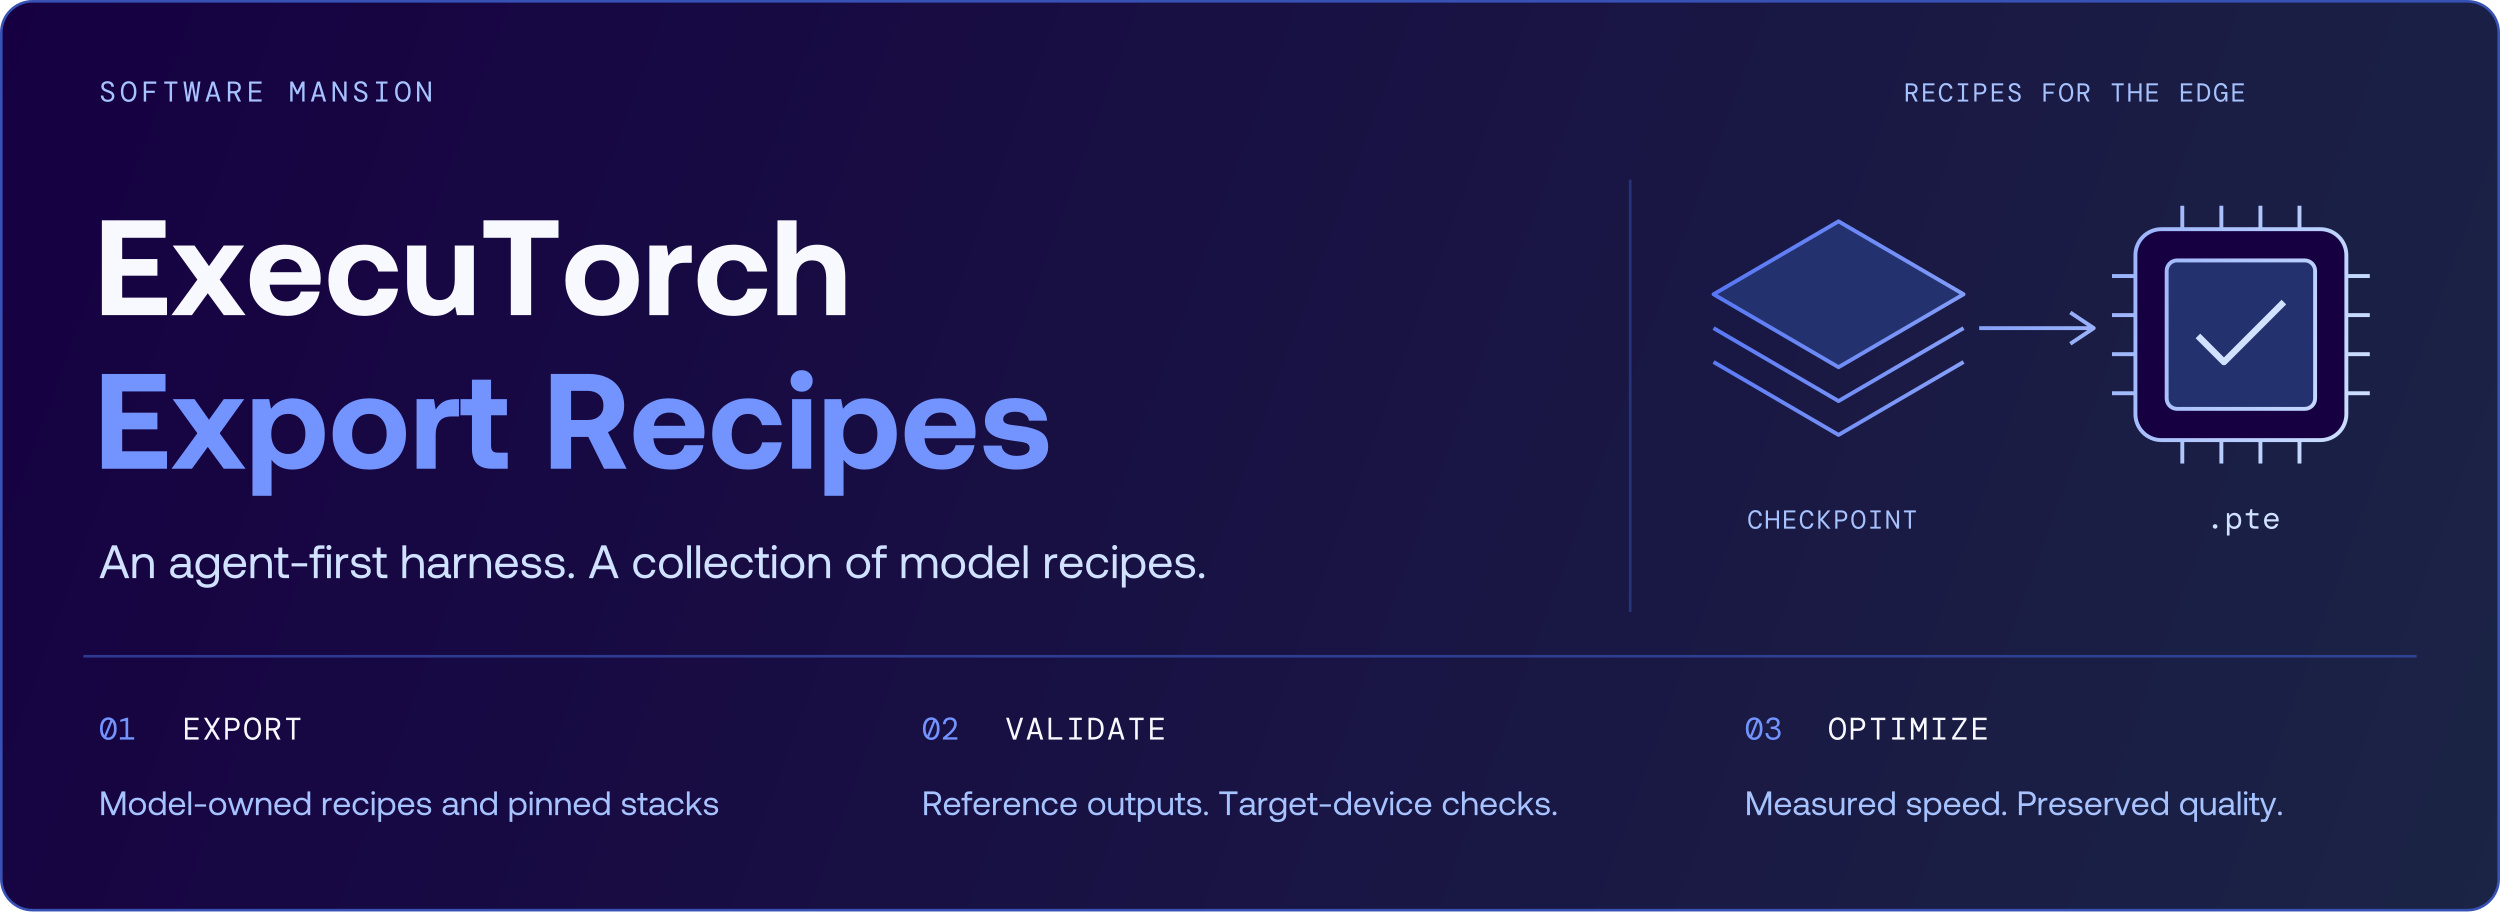
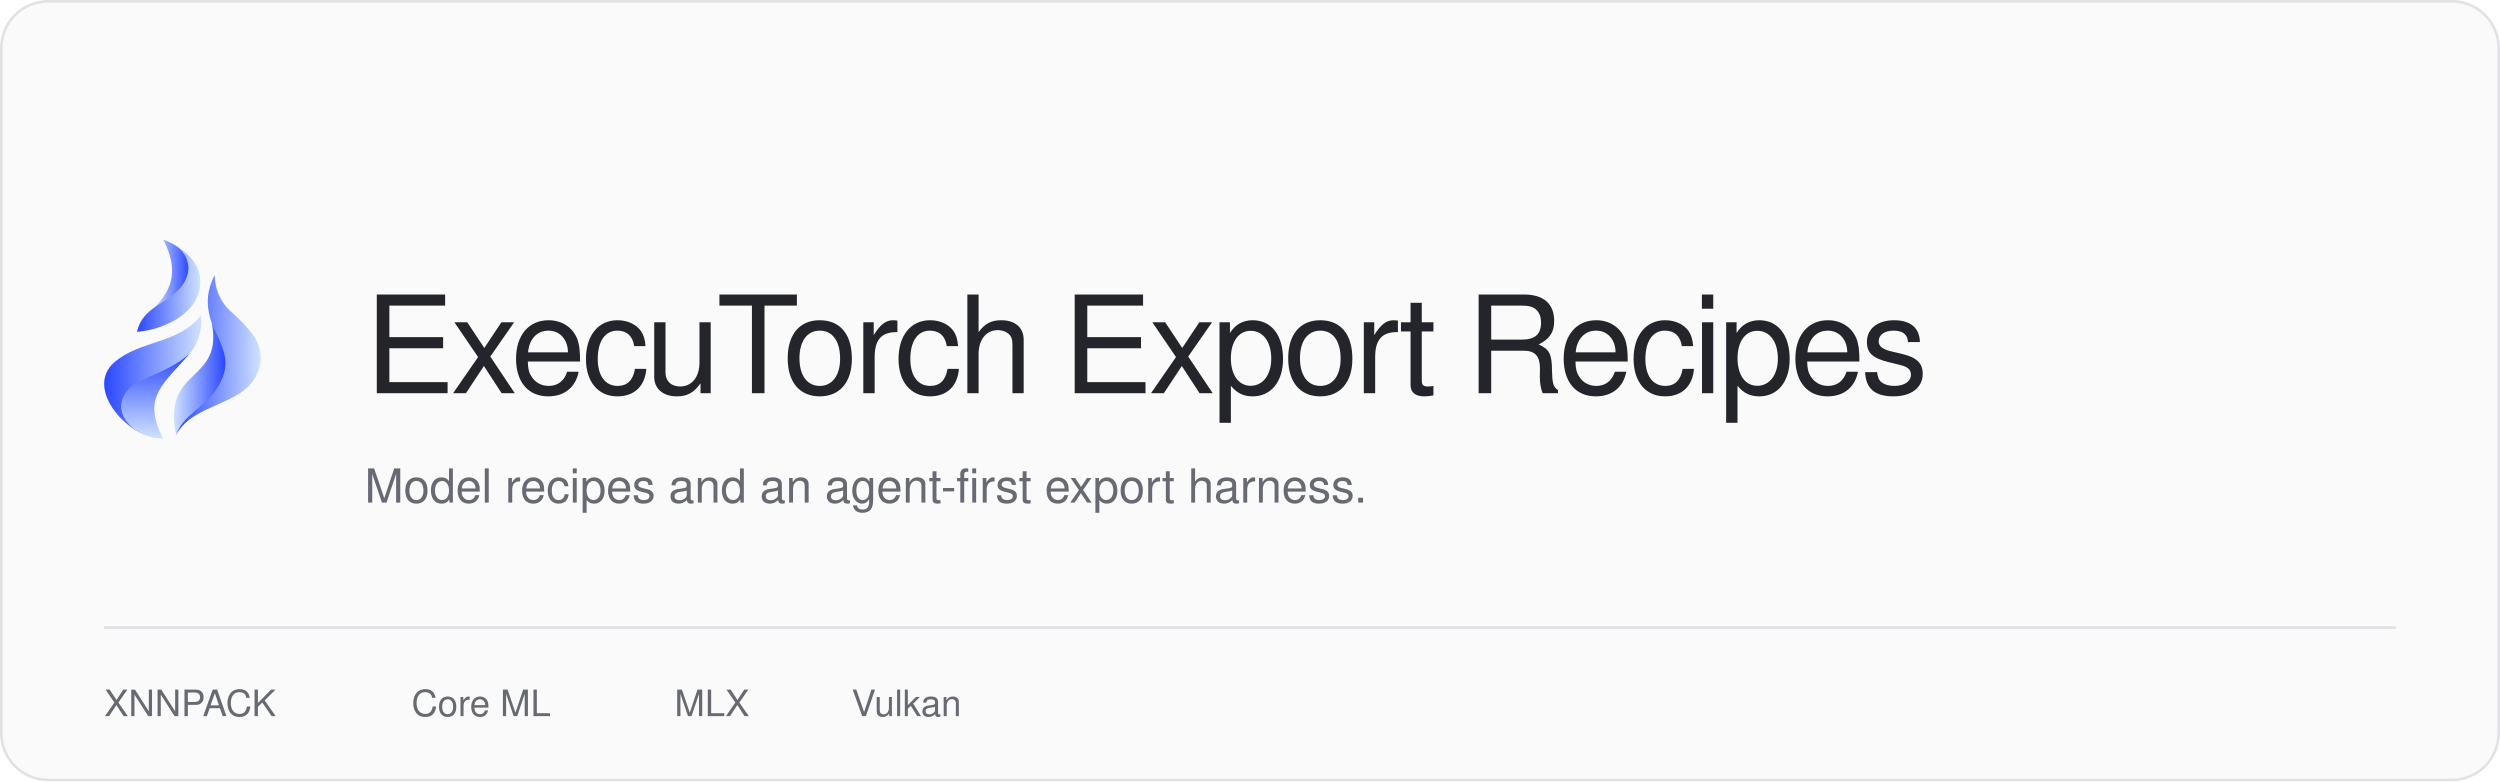
- <svg xmlns="http://www.w3.org/2000/svg" width="960" height="350" viewBox="0 0 960 350" role="img" aria-labelledby="title description">
-   <defs>
-     <linearGradient id="background" x1="0" y1="0" x2="960" y2="350" gradientUnits="userSpaceOnUse">
-       <stop stop-color="#160042" />
-       <stop offset="1" stop-color="#1b2445" />
-     </linearGradient>
-     <linearGradient id="signal" x1="635" y1="100" x2="904" y2="190" gradientUnits="userSpaceOnUse">
-       <stop stop-color="#4b6cf4" />
-       <stop offset="1" stop-color="#d0e2ff" />
-     </linearGradient>
-   </defs>
-   <rect x=".5" y=".5" width="959" height="349" rx="12" fill="url(#background)" stroke="#3851b4" />
-   <path d="M626 69V235" stroke="#3851b4" stroke-opacity=".5" />
-   <path d="M32 252H928" stroke="#3851b4" stroke-opacity=".7" />
-   <g role="img" aria-label="SOFTWARE MANSION" fill="#a6c2ff" transform="translate(38 39) scale(0.011 -0.011)">
-     <use href="#glyph-0" x="0.000" />
-     <use href="#glyph-1" x="736.364" />
-     <use href="#glyph-2" x="1472.727" />
-     <use href="#glyph-3" x="2209.091" />
-     <use href="#glyph-4" x="2945.455" />
-     <use href="#glyph-5" x="3681.818" />
-     <use href="#glyph-6" x="4418.182" />
-     <use href="#glyph-7" x="5154.545" />
-     <use href="#glyph-9" x="6627.273" />
-     <use href="#glyph-5" x="7363.636" />
-     <use href="#glyph-10" x="8100.000" />
-     <use href="#glyph-0" x="8836.364" />
-     <use href="#glyph-11" x="9572.727" />
-     <use href="#glyph-1" x="10309.091" />
-     <use href="#glyph-10" x="11045.455" />
+ <svg xmlns="http://www.w3.org/2000/svg" width="960" height="300" viewBox="0 0 960 300" role="img" aria-labelledby="title description">
+   <style>
+     text { font-family: "Helvetica Neue", Helvetica, Arial, sans-serif; }
+     .canvas { fill: #fafafa; stroke: #e1e1e6; }
+     .heading { fill: #24252a; font-size: 52px; font-weight: 400; letter-spacing: -1.6px; }
+     .secondary { fill: #686a73; font-size: 18px; font-weight: 400; }
+     .backend { fill: #686a73; font-size: 14px; }
+     .rule { stroke: #e1e1e6; }
+     @media (prefers-color-scheme: dark) {
+       .canvas { fill: #101114; stroke: #2b2c31; }
+       .heading { fill: #f2f2f3; }
+       .secondary, .backend { fill: #a3a4ad; }
+       .rule { stroke: #2b2c31; }
+     }
+   </style>
+   <rect class="canvas" x="0.5" y="0.5" width="959" height="299" rx="18" />
+   <g transform="translate(40 92) scale(0.23)" aria-label="ExecuTorch flame">
+     <defs>
+       <linearGradient id="paint0_linear_86_1059" x1="0.601" y1="289.607" x2="205.019" y2="289.607" gradientUnits="userSpaceOnUse">
+         <stop stop-color="#2A47FF" />
+         <stop offset="1" stop-color="#D0E2FF" />
+       </linearGradient>
+       <linearGradient id="paint1_linear_86_1059" x1="151.798" y1="243.363" x2="329.749" y2="243.363" gradientUnits="userSpaceOnUse">
+         <stop stop-color="#2A47FF" />
+         <stop offset="1" stop-color="#D0E2FF" />
+       </linearGradient>
+       <linearGradient id="paint2_linear_86_1059" x1="255.545" y1="294.17" x2="147.266" y2="294.17" gradientUnits="userSpaceOnUse">
+         <stop stop-color="#2A47FF" />
+         <stop offset="1" stop-color="#D0E2FF" />
+       </linearGradient>
+       <linearGradient id="paint3_linear_86_1059" x1="108.912" y1="239.592" x2="108.912" y2="418.955" gradientUnits="userSpaceOnUse">
+         <stop stop-color="#2A47FF" />
+         <stop offset="1" stop-color="#D0E2FF" />
+       </linearGradient>
+       <linearGradient id="paint4_linear_86_1059" x1="179.059" y1="73.128" x2="103.618" y2="73.128" gradientUnits="userSpaceOnUse">
+         <stop stop-color="#2A47FF" />
+         <stop offset="1" stop-color="#D0E2FF" />
+       </linearGradient>
+       <linearGradient id="paint5_linear_86_1059" x1="69.606" y1="102.32" x2="202.768" y2="102.32" gradientUnits="userSpaceOnUse">
+         <stop stop-color="#2A47FF" />
+         <stop offset="1" stop-color="#D0E2FF" />
+       </linearGradient>
+     </defs>
+     <g transform="translate(-0.46 -0.66) scale(0.793994)">
+       <path d="M203.91 160.29C207.682 181.336 201.405 205.773 192.213 222.983C175.794 253.759 151.925 263.141 122.288 278.862C112.589 283.363 89.322 291.699 80.035 296.643C17.242 330.081 33.186 375.786 67.927 400.794C84.631 412.806 105.647 420.033 124.412 418.796C55.85 423.202 -43.84 315.47 22.282 258.545C76.612 211.795 158.043 220.416 203.91 160.29Z" fill="url(#paint0_linear_86_1059)" />
+       <path d="M151.798 411.57C156.648 386.246 179.153 368.94 197.95 353.219C330.542 243.712 172.021 192.778 233.071 75.157C233.071 75.157 232.532 99.182 244.039 121.812C261.631 156.392 282.488 157.85 315.422 204.093C329.242 223.522 333.141 247.991 326.738 270.78C303.662 352.744 190.057 340.034 151.798 411.602V411.57Z" fill="url(#paint1_linear_86_1059)" />
+       <path d="M151.83 411.633C121.686 267.927 251.519 303.299 226.795 176.645C250.473 230.843 273.613 261.873 234.593 318.449C210.629 353.187 165.682 370.81 151.83 411.633Z" fill="url(#paint2_linear_86_1059)" />
+       <path d="M124.412 418.797C82.381 421.966 19.524 381.365 41.047 331.571C54.011 301.588 88.023 293.093 115.188 280.669C139.753 269.417 161.435 257.785 181.087 239.592C129.071 302.031 77.499 330.24 124.412 418.797Z" fill="url(#paint3_linear_86_1059)" />
+       <path d="M103.618 145.457C149.865 102.668 153.288 58.2 126.789 4.825C125.648 2.511 124.697 0.832 124.697 0.832C217.92 33.763 178.076 117.09 103.618 145.457Z" fill="url(#paint4_linear_86_1059)" />
+       <path d="M69.606 194.87C80.922 142.89 132.685 135.98 162.512 100.481C188.98 66.662 179.059 29.23 144.857 9.801C171.705 25.078 196.873 47.423 201.817 77.249C212.626 150.211 130.403 190.274 69.606 194.838V194.87Z" fill="url(#paint5_linear_86_1059)" />
+     </g>
  </g>
-   <g role="img" aria-label="RECIPES FOR THE EDGE" fill="#a6c2ff" transform="translate(731 39) scale(0.01 -0.01)">
-     <use href="#glyph-6" x="0.000" />
-     <use href="#glyph-7" x="660.000" />
-     <use href="#glyph-12" x="1320.000" />
-     <use href="#glyph-11" x="1980.000" />
-     <use href="#glyph-13" x="2640.000" />
-     <use href="#glyph-7" x="3300.000" />
-     <use href="#glyph-0" x="3960.000" />
-     <use href="#glyph-2" x="5280.000" />
-     <use href="#glyph-1" x="5940.000" />
-     <use href="#glyph-6" x="6600.000" />
-     <use href="#glyph-3" x="7920.000" />
-     <use href="#glyph-14" x="8580.000" />
-     <use href="#glyph-7" x="9240.000" />
-     <use href="#glyph-7" x="10560.000" />
-     <use href="#glyph-15" x="11220.000" />
-     <use href="#glyph-16" x="11880.000" />
-     <use href="#glyph-7" x="12540.000" />
-   </g>
-   <g role="img" aria-label="ExecuTorch" fill="#f8f9ff" transform="translate(36 121) scale(0.052 -0.052)">
-     <use href="#glyph-17" x="0.000" />
-     <use href="#glyph-18" x="571.000" />
-     <use href="#glyph-19" x="1123.000" />
-     <use href="#glyph-20" x="1704.000" />
-     <use href="#glyph-21" x="2274.000" />
-     <use href="#glyph-22" x="2856.000" />
-     <use href="#glyph-23" x="3454.000" />
-     <use href="#glyph-24" x="4054.000" />
-     <use href="#glyph-20" x="4430.000" />
-     <use href="#glyph-25" x="5000.000" />
-   </g>
-   <g role="img" aria-label="Export Recipes" fill="#7394ff" transform="translate(36 180) scale(0.052 -0.052)">
-     <use href="#glyph-17" x="0.000" />
-     <use href="#glyph-18" x="571.000" />
-     <use href="#glyph-26" x="1123.000" />
-     <use href="#glyph-23" x="1735.000" />
-     <use href="#glyph-24" x="2335.000" />
-     <use href="#glyph-27" x="2711.000" />
-     <use href="#glyph-29" x="3315.000" />
-     <use href="#glyph-19" x="3957.000" />
-     <use href="#glyph-20" x="4538.000" />
-     <use href="#glyph-30" x="5108.000" />
-     <use href="#glyph-26" x="5347.000" />
-     <use href="#glyph-19" x="5959.000" />
-     <use href="#glyph-31" x="6540.000" />
-   </g>
-   <g role="img" aria-label="An agent-first harness. A collection of model recipes." fill="#d0e2ff" transform="translate(38 222) scale(0.018 -0.018)">
-     <use href="#glyph-32" x="0.000" />
-     <use href="#glyph-33" x="658.000" />
-     <use href="#glyph-35" x="1481.000" />
-     <use href="#glyph-36" x="2021.000" />
-     <use href="#glyph-37" x="2617.000" />
-     <use href="#glyph-33" x="3177.000" />
-     <use href="#glyph-38" x="3738.000" />
-     <use href="#glyph-39" x="4057.000" />
-     <use href="#glyph-40" x="4494.000" />
-     <use href="#glyph-41" x="4809.000" />
-     <use href="#glyph-42" x="5003.000" />
-     <use href="#glyph-43" x="5337.000" />
-     <use href="#glyph-38" x="5836.000" />
-     <use href="#glyph-44" x="6417.000" />
-     <use href="#glyph-35" x="6979.000" />
-     <use href="#glyph-42" x="7519.000" />
-     <use href="#glyph-33" x="7853.000" />
-     <use href="#glyph-37" x="8414.000" />
-     <use href="#glyph-43" x="8974.000" />
-     <use href="#glyph-43" x="9473.000" />
-     <use href="#glyph-45" x="9972.000" />
-     <use href="#glyph-32" x="10440.000" />
-     <use href="#glyph-46" x="11360.000" />
-     <use href="#glyph-47" x="11910.000" />
-     <use href="#glyph-48" x="12492.000" />
-     <use href="#glyph-48" x="12686.000" />
-     <use href="#glyph-37" x="12880.000" />
-     <use href="#glyph-46" x="13440.000" />
-     <use href="#glyph-38" x="13990.000" />
-     <use href="#glyph-41" x="14309.000" />
-     <use href="#glyph-47" x="14503.000" />
-     <use href="#glyph-33" x="15085.000" />
-     <use href="#glyph-47" x="15908.000" />
-     <use href="#glyph-40" x="16490.000" />
-     <use href="#glyph-49" x="17067.000" />
-     <use href="#glyph-47" x="17934.000" />
-     <use href="#glyph-50" x="18516.000" />
-     <use href="#glyph-37" x="19112.000" />
-     <use href="#glyph-48" x="19672.000" />
-     <use href="#glyph-42" x="20128.000" />
-     <use href="#glyph-37" x="20462.000" />
-     <use href="#glyph-46" x="21022.000" />
-     <use href="#glyph-41" x="21572.000" />
-     <use href="#glyph-51" x="21766.000" />
-     <use href="#glyph-37" x="22362.000" />
-     <use href="#glyph-43" x="22922.000" />
-     <use href="#glyph-45" x="23421.000" />
-   </g>
-   <g fill="none" stroke="url(#signal)" stroke-width="1.5" stroke-linejoin="round">
-     <path d="M658 113L706 85L754 113L706 141Z" fill="#23326f" />
-     <path d="M658 126L706 154L754 126M658 139L706 167L754 139" />
-     <path d="M760 126H804M795 120L804 126L795 132" />
-     <rect x="820" y="88" width="81" height="81" rx="10" fill="#160042" />
-     <rect x="832" y="100" width="57" height="57" rx="4" fill="#23326f" />
-     <path d="M838 79V88M853 79V88M868 79V88M883 79V88M838 169V178M853 169V178M868 169V178M883 169V178M811 106H820M811 121H820M811 136H820M811 151H820M901 106H910M901 121H910M901 136H910M901 151H910" />
-     <path d="M844 129L854 139L877 116" stroke="#d0e2ff" stroke-width="2.5" />
-   </g>
-   <g role="img" aria-label="CHECKPOINT" fill="#a6c2ff" transform="translate(671 203) scale(0.01 -0.01)">
-     <use href="#glyph-12" x="0.000" />
-     <use href="#glyph-14" x="660.000" />
-     <use href="#glyph-7" x="1320.000" />
-     <use href="#glyph-12" x="1980.000" />
-     <use href="#glyph-52" x="2640.000" />
-     <use href="#glyph-13" x="3300.000" />
-     <use href="#glyph-1" x="3960.000" />
-     <use href="#glyph-11" x="4620.000" />
-     <use href="#glyph-10" x="5280.000" />
-     <use href="#glyph-3" x="5940.000" />
-   </g>
-   <g role="img" aria-label=".pte" fill="#d0e2ff" transform="translate(847 203) scale(0.012 -0.012)">
-     <use href="#glyph-53" x="0.000" />
-     <use href="#glyph-54" x="600.000" />
-     <use href="#glyph-55" x="1200.000" />
-     <use href="#glyph-56" x="1800.000" />
-   </g>
-   <g role="img" aria-label="01" fill="#7394ff" transform="translate(38 284) scale(0.012 -0.012)">
-     <use href="#glyph-57" x="0.000" />
-     <use href="#glyph-58" x="600.000" />
-   </g>
-   <g role="img" aria-label="EXPORT" fill="#f8f9ff" transform="translate(70 284) scale(0.012 -0.012)">
-     <use href="#glyph-7" x="0.000" />
-     <use href="#glyph-59" x="650.000" />
-     <use href="#glyph-13" x="1300.000" />
-     <use href="#glyph-1" x="1950.000" />
-     <use href="#glyph-6" x="2600.000" />
-     <use href="#glyph-3" x="3250.000" />
-   </g>
-   <g role="img" aria-label="Model-owned recipes and pinned stacks" fill="#a6c2ff" transform="translate(38 313) scale(0.013 -0.013)">
-     <use href="#glyph-60" x="0.000" />
-     <use href="#glyph-47" x="847.000" />
-     <use href="#glyph-50" x="1429.000" />
-     <use href="#glyph-37" x="2025.000" />
-     <use href="#glyph-48" x="2585.000" />
-     <use href="#glyph-39" x="2779.000" />
-     <use href="#glyph-47" x="3216.000" />
-     <use href="#glyph-61" x="3798.000" />
-     <use href="#glyph-33" x="4580.000" />
-     <use href="#glyph-37" x="5141.000" />
-     <use href="#glyph-50" x="5701.000" />
-     <use href="#glyph-42" x="6559.000" />
-     <use href="#glyph-37" x="6893.000" />
-     <use href="#glyph-46" x="7453.000" />
-     <use href="#glyph-41" x="8003.000" />
-     <use href="#glyph-51" x="8197.000" />
-     <use href="#glyph-37" x="8793.000" />
-     <use href="#glyph-43" x="9353.000" />
-     <use href="#glyph-35" x="10114.000" />
-     <use href="#glyph-33" x="10654.000" />
-     <use href="#glyph-50" x="11215.000" />
-     <use href="#glyph-51" x="12073.000" />
-     <use href="#glyph-41" x="12669.000" />
-     <use href="#glyph-33" x="12863.000" />
-     <use href="#glyph-33" x="13424.000" />
-     <use href="#glyph-37" x="13985.000" />
-     <use href="#glyph-50" x="14545.000" />
-     <use href="#glyph-43" x="15403.000" />
-     <use href="#glyph-38" x="15902.000" />
-     <use href="#glyph-35" x="16221.000" />
-     <use href="#glyph-46" x="16761.000" />
-     <use href="#glyph-62" x="17311.000" />
-     <use href="#glyph-43" x="17828.000" />
-   </g>
-   <g role="img" aria-label="02" fill="#7394ff" transform="translate(354 284) scale(0.012 -0.012)">
-     <use href="#glyph-57" x="0.000" />
-     <use href="#glyph-63" x="600.000" />
-   </g>
-   <g role="img" aria-label="VALIDATE" fill="#f8f9ff" transform="translate(386 284) scale(0.012 -0.012)">
-     <use href="#glyph-64" x="0.000" />
-     <use href="#glyph-5" x="650.000" />
-     <use href="#glyph-65" x="1300.000" />
-     <use href="#glyph-11" x="1950.000" />
-     <use href="#glyph-15" x="2600.000" />
-     <use href="#glyph-5" x="3250.000" />
-     <use href="#glyph-3" x="3900.000" />
-     <use href="#glyph-7" x="4550.000" />
-   </g>
-   <g role="img" aria-label="Reference outputs. Target-device checks." fill="#a6c2ff" transform="translate(354 313) scale(0.013 -0.013)">
-     <use href="#glyph-66" x="0.000" />
-     <use href="#glyph-37" x="611.000" />
-     <use href="#glyph-40" x="1171.000" />
-     <use href="#glyph-37" x="1486.000" />
-     <use href="#glyph-42" x="2046.000" />
-     <use href="#glyph-37" x="2380.000" />
-     <use href="#glyph-33" x="2940.000" />
-     <use href="#glyph-46" x="3501.000" />
-     <use href="#glyph-37" x="4051.000" />
-     <use href="#glyph-47" x="4873.000" />
-     <use href="#glyph-67" x="5455.000" />
-     <use href="#glyph-38" x="6006.000" />
-     <use href="#glyph-51" x="6325.000" />
-     <use href="#glyph-67" x="6921.000" />
-     <use href="#glyph-38" x="7472.000" />
-     <use href="#glyph-43" x="7791.000" />
-     <use href="#glyph-45" x="8290.000" />
-     <use href="#glyph-68" x="8758.000" />
-     <use href="#glyph-35" x="9349.000" />
-     <use href="#glyph-42" x="9889.000" />
-     <use href="#glyph-36" x="10223.000" />
-     <use href="#glyph-37" x="10819.000" />
-     <use href="#glyph-38" x="11379.000" />
-     <use href="#glyph-39" x="11698.000" />
-     <use href="#glyph-50" x="12135.000" />
-     <use href="#glyph-37" x="12731.000" />
-     <use href="#glyph-69" x="13291.000" />
-     <use href="#glyph-41" x="13782.000" />
-     <use href="#glyph-46" x="13976.000" />
-     <use href="#glyph-37" x="14526.000" />
-     <use href="#glyph-46" x="15348.000" />
-     <use href="#glyph-44" x="15898.000" />
-     <use href="#glyph-37" x="16460.000" />
-     <use href="#glyph-46" x="17020.000" />
-     <use href="#glyph-62" x="17570.000" />
-     <use href="#glyph-43" x="18087.000" />
-     <use href="#glyph-45" x="18586.000" />
-   </g>
-   <g role="img" aria-label="03" fill="#7394ff" transform="translate(670 284) scale(0.012 -0.012)">
-     <use href="#glyph-57" x="0.000" />
-     <use href="#glyph-70" x="600.000" />
-   </g>
-   <g role="img" aria-label="OPTIMIZE" fill="#f8f9ff" transform="translate(702 284) scale(0.012 -0.012)">
-     <use href="#glyph-1" x="0.000" />
-     <use href="#glyph-13" x="650.000" />
-     <use href="#glyph-3" x="1300.000" />
-     <use href="#glyph-11" x="1950.000" />
-     <use href="#glyph-9" x="2600.000" />
-     <use href="#glyph-11" x="3250.000" />
-     <use href="#glyph-71" x="3900.000" />
-     <use href="#glyph-7" x="4550.000" />
-   </g>
-   <g role="img" aria-label="Measured speed. Preserved quality." fill="#a6c2ff" transform="translate(670 313) scale(0.013 -0.013)">
-     <use href="#glyph-60" x="0.000" />
-     <use href="#glyph-37" x="847.000" />
-     <use href="#glyph-35" x="1407.000" />
-     <use href="#glyph-43" x="1947.000" />
-     <use href="#glyph-67" x="2446.000" />
-     <use href="#glyph-42" x="2997.000" />
-     <use href="#glyph-37" x="3331.000" />
-     <use href="#glyph-50" x="3891.000" />
-     <use href="#glyph-43" x="4749.000" />
-     <use href="#glyph-51" x="5248.000" />
-     <use href="#glyph-37" x="5844.000" />
-     <use href="#glyph-37" x="6404.000" />
-     <use href="#glyph-50" x="6964.000" />
-     <use href="#glyph-45" x="7560.000" />
-     <use href="#glyph-72" x="8028.000" />
-     <use href="#glyph-42" x="8622.000" />
-     <use href="#glyph-37" x="8956.000" />
-     <use href="#glyph-43" x="9516.000" />
-     <use href="#glyph-37" x="10015.000" />
-     <use href="#glyph-42" x="10575.000" />
-     <use href="#glyph-69" x="10909.000" />
-     <use href="#glyph-37" x="11400.000" />
-     <use href="#glyph-50" x="11960.000" />
-     <use href="#glyph-73" x="12818.000" />
-     <use href="#glyph-67" x="13414.000" />
-     <use href="#glyph-35" x="13965.000" />
-     <use href="#glyph-48" x="14505.000" />
-     <use href="#glyph-41" x="14699.000" />
-     <use href="#glyph-38" x="14893.000" />
-     <use href="#glyph-74" x="15212.000" />
-     <use href="#glyph-45" x="15705.000" />
-   </g>
-   <defs>
-     <path id="glyph-0" d="M307 -12Q233 -12 178.5 16Q124 44 94.5 94Q65 144 64 211H152Q153 151 192.5 107.5Q232 64 307 64Q376 64 413.5 97.5Q451 131 451 178Q451 217 433 243.5Q415 270 374.5 290.5Q334 311 266 333Q170 362 126 412Q82 462 82 536Q82 586 108 626Q134 666 183 689Q232 712 302 712Q368 712 417.5 687.5Q467 663 494.5 619Q522 575 522 518H434Q434 546 419 573Q404 600 374 618Q344 636 298 636Q243 636 206 609.5Q169 583 169 537Q169 502 185.5 478Q202 454 240 434.5Q278 415 343 393Q404 373 447.5 346.5Q491 320 514.5 281Q538 242 538 184Q538 127 509 83Q480 39 428 13.5Q376 -12 307 -12Z" />
-     <path id="glyph-1" d="M300 -12Q215 -12 154 33Q93 78 60.5 159.5Q28 241 28 350Q28 459 60.5 540.5Q93 622 154 667Q215 712 300 712Q385 712 446 667Q507 622 539.5 540.5Q572 459 572 350Q572 241 539.5 159.5Q507 78 446 33Q385 -12 300 -12ZM300 67Q383 67 434.5 141Q486 215 486 350Q486 485 434.5 559Q383 633 300 633Q216 633 165 559Q114 485 114 350Q114 215 165 141Q216 67 300 67Z" />
-     <path id="glyph-2" d="M91 0V700H528V622H175V378H477V303H175V0Z" />
-     <path id="glyph-3" d="M258 0V624H70V700H530V624H342V0Z" />
-     <path id="glyph-4" d="M109 0 2 700H87L158 160L257 700H343L442 160L513 700H598L491 0H395L300 538L205 0Z" />
-     <path id="glyph-5" d="M33 0 252 700H349L567 0H475L424 174H176L125 0ZM298 582 197 244H403L302 582Z" />
-     <path id="glyph-6" d="M82 0V700H297Q378 700 430.5 673Q483 646 509 599.5Q535 553 535 494Q535 425 499.5 372.5Q464 320 391 299L543 0H443L302 287H297H166V0ZM166 364H294Q374 364 411.5 400.5Q449 437 449 494Q449 554 412.5 589Q376 624 293 624H166Z" />
-     <path id="glyph-7" d="M86 0V700H523V624H170V391H493V315H170V76H523V0Z" />
-     <path id="glyph-9" d="M50 0V700H140L300 367L460 700H550V0H468V538L332 255H268L132 537V0Z" />
-     <path id="glyph-10" d="M57 0V700H143L461 147V700H544V0H457L139 553V0Z" />
-     <path id="glyph-11" d="M99 0V73H258V627H99V700H501V627H342V73H501V0Z" />
-     <path id="glyph-12" d="M305 -12Q220 -12 158.5 33Q97 78 64.5 159Q32 240 32 350Q32 459 64.5 540.5Q97 622 158.5 667Q220 712 305 712Q413 712 479 652.5Q545 593 556 494H463Q453 553 413 593Q373 633 305 633Q218 633 168 557.5Q118 482 118 350Q118 217 168 142Q218 67 305 67Q376 67 414.5 105Q453 143 463 203H556Q540 103 476.5 45.5Q413 -12 305 -12Z" />
-     <path id="glyph-13" d="M74 0V700H307Q387 700 438 671Q489 642 513 594Q537 546 537 488Q537 430 513 382Q489 334 438 305Q387 276 307 276H158V0ZM158 353H305Q379 353 415 390.5Q451 428 451 488Q451 548 415 586Q379 624 305 624H158Z" />
-     <path id="glyph-14" d="M47 0V700H131V398H470V700H554V0H470V322H131V0Z" />
-     <path id="glyph-15" d="M66 0V700H213Q385 700 467.5 606Q550 512 550 350Q550 188 467.5 94Q385 0 213 0ZM150 77H211Q303 77 358.5 111Q414 145 439 206Q464 267 464 350Q464 433 439 494Q414 555 358.5 589Q303 623 211 623H150Z" />
-     <path id="glyph-16" d="M293 -12Q219 -12 161 31.5Q103 75 70.5 156Q38 237 38 350Q38 462 71 543Q104 624 164.5 668Q225 712 308 712Q407 712 469.5 654Q532 596 544 498H451Q441 558 404.5 595.5Q368 633 308 633Q222 633 173 558Q124 483 124 350Q124 215 173 141Q222 67 300 67Q356 67 392 100.5Q428 134 446.5 186.5Q465 239 467 295H311V367H553V0H476L469 106H465Q444 52 403.5 20Q363 -12 293 -12Z" />
-     <path id="glyph-17" d="M60 700V0H541V129H210V291H470V414H210V571H530V700Z" />
-     <path id="glyph-18" d="M194 262 3 0H154L271 161L389 0H550L359 262L540 514H389L280 362L173 514H12Z" />
-     <path id="glyph-19" d="M61.5 395.5C39.83 355.83 29 309.33 29 256C29 203.33 40.17 157.17 62.5 117.5C84.83 77.83 116.83 47.33 158.5 26C200.17 4.67 249.67 -6 307 -6C351 -6 390 1.83 424 17.5C458 33.17 485.33 54.67 506 82C526.67 109.33 539.67 140 545 174H406C400 150 387.5 131.83 368.5 119.5C349.5 107.17 325.67 101 297 101C261 101 232.67 111.67 212 133C191.33 154.33 179.33 183.67 176 221V225H549C551.67 239 553 255 553 273C552.33 323 540.83 366.5 518.5 403.5C496.17 440.5 465.17 469.17 425.5 489.5C385.83 509.83 340 520 288 520C236.67 520 191.5 509.17 152.5 487.5C113.5 465.83 83.17 435.17 61.5 395.5ZM412 317H179C183 347 195.5 370.83 216.5 388.5C237.5 406.17 263.33 415 294 415C326 415 352.5 406.5 373.5 389.5C394.5 372.5 407.33 348.33 412 317Z" />
-     <path id="glyph-20" d="M463.5 47.5C507.17 83.17 533.67 132.33 543 195H398C392.67 168.33 380.83 147.33 362.5 132C344.17 116.67 321.33 109 294 109C257.33 109 228 122.67 206 150C184 177.33 173 213 173 257C173 301 184 336.67 206 364C228 391.33 257.33 405 294 405C320.67 405 343 397.5 361 382.5C379 367.5 391 347.33 397 322H543C533 384 506.33 432.5 463 467.5C419.67 502.5 363.67 520 295 520C241.67 520 194.83 509.17 154.5 487.5C114.17 465.83 83.17 435.17 61.5 395.5C39.83 355.83 29 309.67 29 257C29 205 39.83 159 61.5 119C83.17 79 114 48.17 154 26.5C194 4.83 240.67 -6 294 -6C363.33 -6 419.83 11.83 463.5 47.5Z" />
-     <path id="glyph-21" d="M533 514H392V261C392 213.67 382.33 176.83 363 150.5C343.67 124.17 316.33 111 281 111C247 111 221.83 122.83 205.5 146.5C189.17 170.17 181 205.33 181 252V514H40V235C40 148.33 59 86.5 97 49.5C135 12.5 184 -6 244 -6C278.67 -6 308 0 332 12C356 24 377 40.67 395 62L408 0H533Z" />
-     <path id="glyph-22" d="M22 700V571H224V0H374V571H576V700Z" />
-     <path id="glyph-23" d="M157.5 26.5C198.5 4.83 246 -6 300 -6C354 -6 401.5 4.83 442.5 26.5C483.5 48.17 515.17 78.83 537.5 118.5C559.83 158.17 571 204.33 571 257C571 309 559.83 355 537.5 395C515.17 435 483.5 465.83 442.5 487.5C401.5 509.17 354 520 300 520C246 520 198.5 509.17 157.5 487.5C116.5 465.83 84.83 435 62.5 395C40.17 355 29 309 29 257C29 205 40.17 159 62.5 119C84.83 79 116.5 48.17 157.5 26.5ZM393.5 150C370.5 122.67 339.33 109 300 109C261.33 109 230.5 122.67 207.5 150C184.5 177.33 173 213 173 257C173 301 184.5 336.67 207.5 364C230.5 391.33 261.33 405 300 405C339.33 405 370.5 391.33 393.5 364C416.5 336.67 428 301 428 257C428 213 416.5 177.33 393.5 150Z" />
-     <path id="glyph-24" d="M362 514H338C300 514 269.67 507.5 247 494.5C224.33 481.5 205.33 462.33 190 437L177 514H49V0H190V252C190 293.33 199.33 326 218 350C236.67 374 266 386 306 386H362Z" />
-     <path id="glyph-25" d="M491.5 464C452.5 501.33 402.67 520 342 520C278.67 520 228 497 190 451V700H49V0H190V264C190 308 200.17 342.33 220.5 367C240.83 391.67 269 404 305 404C339.67 404 365.67 392.83 383 370.5C400.33 348.17 409 315.67 409 273V0H550V279C550 365 530.5 426.67 491.5 464Z" />
-     <path id="glyph-26" d="M468.5 487.5C432.83 509.17 392 520 346 520C310.67 520 279.5 513 252.5 499C225.5 485 203.33 466.33 186 443L172 514H49V-200H190V65C227.33 17.67 279 -6 345 -6C391 -6 432 4.83 468 26.5C504 48.17 532.17 78.67 552.5 118C572.83 157.33 583 203.33 583 256C583 308.67 572.83 355 552.5 395C532.17 435 504.17 465.83 468.5 487.5ZM405 150.5C381.67 122.83 351 109 313 109C275 109 244.67 122.67 222 150C199.33 177.33 188 213.33 188 258C188 302 199.33 337.5 222 364.5C244.67 391.5 275 405 313 405C351 405 381.67 391.5 405 364.5C428.33 337.5 440 302 440 258C440 214 428.33 178.17 405 150.5Z" />
-     <path id="glyph-27" d="M82 395V147C82 49 131 0 229 0H346V119H273C255 119 242.17 123 234.5 131C226.83 139 223 152 223 170V395H340V514H223V658H82V514H-3V395Z" />
-     <path id="glyph-29" d="M345 700H60V0H210V235H337L454 0H620L482 270C519.33 288 548.67 314.17 570 348.5C591.33 382.83 602 422.33 602 467C602 513.67 591.33 554.67 570 590C548.67 625.33 518.5 652.5 479.5 671.5C440.5 690.5 395.67 700 345 700ZM210 360V575H333C368.33 575 396.5 565.33 417.5 546C438.5 526.67 449 500.33 449 467C449 434.33 438.5 408.33 417.5 389C396.5 369.67 368.33 360 333 360Z" />
-     <path id="glyph-30" d="M178 705.5C162.67 720.5 143.33 728 120 728C96.67 728 77.17 720.5 61.5 705.5C45.83 690.5 38 671.67 38 649C38 626.33 45.83 607.33 61.5 592C77.17 576.67 96.67 569 120 569C143.33 569 162.67 576.67 178 592C193.33 607.33 201 626.33 201 649C201 671.67 193.33 690.5 178 705.5ZM49 514V0H190V514Z" />
-     <path id="glyph-31" d="M164 171H30C32.67 116.33 56.33 73.17 101 41.5C145.67 9.83 203.67 -6 275 -6C321 -6 361.5 0.83 396.5 14.5C431.5 28.17 458.83 47.67 478.5 73C498.17 98.33 508 127.67 508 161C508 213.67 489.5 250.83 452.5 272.5C415.5 294.17 362.33 309 293 317C260.33 320.33 237 323.33 223 326C209 328.67 197.67 333 189 339C180.33 345 176 354 176 366C176 382.67 184.17 396 200.5 406C216.83 416 238.33 421 265 421C293.67 421 317.17 414.83 335.5 402.5C353.83 390.17 364 374.33 366 355H500C496.67 407 473.5 447.67 430.5 477C387.5 506.33 331 521.33 261 522C217.67 522 179.33 515 146 501C112.67 487 86.83 467.17 68.5 441.5C50.17 415.83 41 386.33 41 353C41 319.67 50 293 68 273C86 253 110 238.33 140 229C170 219.67 207.67 212 253 206C286.33 202 310.33 198.5 325 195.5C339.67 192.5 351 187.67 359 181C367 174.33 371 164.33 371 151C371 133 362.33 119.17 345 109.5C327.67 99.83 304 95 274 95C242.67 95 217 102 197 116C177 130 166 148.33 164 171Z" />
-     <path id="glyph-32" d="M11 0H101L175 189H480L554 0H647L381 700H278ZM201 268 327 605 454 268Z" />
-     <path id="glyph-33" d="M455.5 460C417.83 497.33 368 516 306 516C232.67 516 176.67 491 138 441L127 510H56V0H138V255C138 312.33 151.67 357.67 179 391C206.33 424.33 244 441 292 441C336.67 441 370.83 427.17 394.5 399.5C418.17 371.83 430 331.67 430 279V0H512V284C512 364 493.17 422.67 455.5 460Z" />
-     <path id="glyph-35" d="M533 75H508C485.33 75 474 87.33 474 112V332C474 391.33 456.17 436.83 420.5 468.5C384.83 500.17 334.33 516 269 516C207.67 516 157.83 502 119.5 474C81.17 446 59 407 53 357H135C140.33 383 154.5 403.83 177.5 419.5C200.5 435.17 229.67 443 265 443C305 443 336.17 433.67 358.5 415C380.83 396.33 392 370.33 392 337V302H242C175.33 302 124.5 288.33 89.5 261C54.5 233.67 37 194.33 37 143C37 97 54.17 60.67 88.5 34C122.83 7.33 168.33 -6 225 -6C299.67 -6 356.67 22.33 396 79C396.67 53 404 33.33 418 20C432 6.67 455.33 0 488 0H533ZM392 233V208C392 164.67 377.67 129.83 349 103.5C320.33 77.17 281 64 231 64C197 64 170 71.67 150 87C130 102.33 120 122.67 120 148C120 204.67 158 233 234 233Z" />
-     <path id="glyph-36" d="M540 510H469L458 422C441.33 452 418.33 475.17 389 491.5C359.67 507.83 324.33 516 283 516C236.33 516 194.33 505 157 483C119.67 461 90.5 430.33 69.5 391C48.5 351.67 38 306.33 38 255C38 201 48.5 154.33 69.5 115C90.5 75.67 119.5 45.67 156.5 25C193.5 4.33 235.67 -6 283 -6C363 -6 421.33 25.33 458 88V28C458 -79.33 403 -133 293 -133C250.33 -133 215.33 -124.33 188 -107C160.67 -89.67 143.67 -65 137 -33H53C59.67 -88.33 83.83 -131 125.5 -161C167.17 -191 221 -206 287 -206C455.67 -206 540 -129 540 25ZM378.5 90.5C352.83 74.83 323.67 67 291 67C240.33 67 199.5 84.5 168.5 119.5C137.5 154.5 122 199.67 122 255C122 310.33 137.5 355.5 168.5 390.5C199.5 425.5 240.33 443 291 443C323.67 443 352.83 435 378.5 419C404.17 403 424 380.5 438 351.5C452 322.5 459 289.67 459 253C459 217 452 184.83 438 156.5C424 128.17 404.17 106.17 378.5 90.5Z" />
-     <path id="glyph-37" d="M68.5 392C48.17 352.67 38 307 38 255C38 203.67 48.5 158.17 69.5 118.5C90.5 78.83 120 48.17 158 26.5C196 4.83 240.33 -6 291 -6C349 -6 398 10.5 438 43.5C478 76.5 503 119 513 171H430C421.33 138.33 404.17 112.83 378.5 94.5C352.83 76.17 321.67 67 285 67C237.67 67 199.33 82 170 112C140.67 142 125.33 182 124 232V239H520C521.33 255 522 266.67 522 274C520.67 323.33 509.67 366.33 489 403C468.33 439.67 440 467.67 404 487C368 506.33 326.67 516 280 516C232.67 516 190.67 505.17 154 483.5C117.33 461.83 88.83 431.33 68.5 392ZM437 307H129C133 347.67 149.67 380.67 179 406C208.33 431.33 242.33 444 281 444C324.33 444 360.17 432 388.5 408C416.83 384 433 350.33 437 307Z" />
-     <path id="glyph-38" d="M90 435V133C90 87 100.17 53.33 120.5 32C140.83 10.67 175 0 223 0H317V75H228C207.33 75 192.83 79.5 184.5 88.5C176.17 97.5 172 112.67 172 134V435H301V510H172V653H90V510H-2V435Z" />
-     <path id="glyph-39" d="M52 250H385V318H52Z" />
-     <path id="glyph-40" d="M90 510H-2V435H90V0H172V435H316V510H172V569C172 589 176.33 603.33 185 612C193.67 620.67 208 625 228 625H317V700H223C176.33 700 142.5 689.17 121.5 667.5C100.5 645.83 90 612.33 90 567Z" />
-     <path id="glyph-41" d="M135 692C125 702 112.33 707 97 707C81.67 707 69 702 59 692C49 682 44 669.33 44 654C44 638.67 49 626 59 616C69 606 81.67 601 97 601C112.33 601 125 606 135 616C145 626 150 638.67 150 654C150 669.33 145 682 135 692ZM56 510V0H138V510Z" />
-     <path id="glyph-42" d="M315 510H292C250.67 510 218.33 503 195 489C171.67 475 152.67 456.33 138 433L127 510H56V0H138V260C138 308 148.5 348.33 169.5 381C190.5 413.67 225.33 430 274 430H315Z" />
-     <path id="glyph-43" d="M120 168H38C38.67 113.33 59.17 70.67 99.5 40C139.83 9.33 193.33 -6 260 -6C297.33 -6 331.33 0.33 362 13C392.67 25.67 417 43.67 435 67C453 90.33 462 117.33 462 148C462 183.33 453.17 211.33 435.5 232C417.83 252.67 394.5 267.67 365.5 277C336.5 286.33 299.67 293.67 255 299C223 303 199.17 306.67 183.5 310C167.83 313.33 155 319.67 145 329C135 338.33 130 351.67 130 369C130 392.33 140.67 411.17 162 425.5C183.33 439.83 211.33 447 246 447C280 447 308.33 438.33 331 421C353.67 403.67 366.67 381.67 370 355H452C448 407 427.17 447 389.5 475C351.83 503 303 517 243 517C206.33 517 173.33 510.5 144 497.5C114.67 484.5 91.5 466.33 74.5 443C57.5 419.67 49 393 49 363C49 329.67 57.67 303.5 75 284.5C92.33 265.5 115 251.67 143 243C171 234.33 207 227.33 251 222C282.33 218 306.5 214 323.5 210C340.5 206 354.33 198.67 365 188C375.67 177.33 381 162 381 142C381 118.67 369.83 99.83 347.5 85.5C325.17 71.17 296 64 260 64C219.33 64 186.17 73.67 160.5 93C134.83 112.33 121.33 137.33 120 168Z" />
-     <path id="glyph-44" d="M456 460C418 497.33 368 516 306 516C266 516 232.17 507.67 204.5 491C176.83 474.33 154.67 452.67 138 426V700H56V0H138V255C138 312.33 151.83 357.67 179.5 391C207.17 424.33 244.67 441 292 441C336.67 441 371 427.17 395 399.5C419 371.83 431 331.67 431 279V0H513V284C513 364 494 422.67 456 460Z" />
-     <path id="glyph-45" d="M62 90.5C51.33 80.17 46 66.67 46 50C46 33.33 51.33 19.83 62 9.5C72.67 -0.83 86.33 -6 103 -6C119.67 -6 133.33 -0.83 144 9.5C154.67 19.83 160 33.33 160 50C160 66.67 154.67 80.17 144 90.5C133.33 100.83 119.67 106 103 106C86.33 106 72.67 100.83 62 90.5Z" />
-     <path id="glyph-46" d="M436 42.5C475.33 74.83 500.33 119.33 511 176H429C421.67 142 405.33 115.33 380 96C354.67 76.67 323.33 67 286 67C237.33 67 197.83 84.5 167.5 119.5C137.17 154.5 122 200 122 256C122 311.33 137.17 356.33 167.5 391C197.83 425.67 237.33 443 286 443C322 443 352.67 433.33 378 414C403.33 394.67 420 368.67 428 336H511C501 392 476.5 436 437.5 468C398.5 500 349 516 289 516C239.67 516 196 505.17 158 483.5C120 461.83 90.5 431.33 69.5 392C48.5 352.67 38 307.33 38 256C38 204.67 48.33 159.17 69 119.5C89.67 79.83 118.67 49 156 27C193.33 5 236.67 -6 286 -6C346.67 -6 396.67 10.17 436 42.5Z" />
-     <path id="glyph-47" d="M159.5 27C197.83 5 241.67 -6 291 -6C340.33 -6 384.17 5 422.5 27C460.83 49 490.67 79.67 512 119C533.33 158.33 544 203.67 544 255C544 306.33 533.33 351.67 512 391C490.67 430.33 460.83 461 422.5 483C384.17 505 340.33 516 291 516C241.67 516 197.83 505 159.5 483C121.17 461 91.33 430.33 70 391C48.67 351.67 38 306.33 38 255C38 203.67 48.67 158.33 70 119C91.33 79.67 121.17 49 159.5 27ZM379.5 91C353.83 75 324.33 67 291 67C257.67 67 228.17 75 202.5 91C176.83 107 157 129.33 143 158C129 186.67 122 219 122 255C122 291 129 323.33 143 352C157 380.67 176.83 403 202.5 419C228.17 435 257.67 443 291 443C324.33 443 353.83 435 379.5 419C405.17 403 425 380.67 439 352C453 323.33 460 291 460 255C460 219 453 186.67 439 158C425 129.33 405.17 107 379.5 91Z" />
-     <path id="glyph-48" d="M56 700V0H138V700Z" />
-     <path id="glyph-49" d="M764.5 462C728.83 498 682.33 516 625 516C543.67 516 484.67 483.67 448 419C434 451 412.83 475.17 384.5 491.5C356.17 507.83 323.67 516 287 516C224.33 516 174.67 490.67 138 440L127 510H56V0H138V269C138 320.33 150.17 361.83 174.5 393.5C198.83 425.17 231.67 441 273 441C312.33 441 342.67 428 364 402C385.33 376 396 338.33 396 289V0H478V273C478 325 490.17 366 514.5 396C538.83 426 572.33 441 615 441C653.67 441 683.5 428 704.5 402C725.5 376 736 338.33 736 289V0H818V294C818 370 800.17 426 764.5 462Z" />
-     <path id="glyph-50" d="M540 700H458V432C441.33 458 418.33 478.5 389 493.5C359.67 508.5 324.33 516 283 516C236.33 516 194.33 505 157 483C119.67 461 90.5 430.33 69.5 391C48.5 351.67 38 306.33 38 255C38 201 48.5 154.33 69.5 115C90.5 75.67 119.5 45.67 156.5 25C193.5 4.33 235.67 -6 283 -6C357 -6 415.33 23.33 458 82L469 0H540ZM378.5 90.5C352.83 74.83 323.67 67 291 67C240.33 67 199.5 84.5 168.5 119.5C137.5 154.5 122 199.67 122 255C122 310.33 137.5 355.5 168.5 390.5C199.5 425.5 240.33 443 291 443C323.67 443 352.83 435 378.5 419C404.17 403 424 380.5 438 351.5C452 322.5 459 289.67 459 253C459 217 452 184.83 438 156.5C424 128.17 404.17 106.17 378.5 90.5Z" />
-     <path id="glyph-51" d="M439.5 485C402.5 505.67 360.33 516 313 516C239 516 180.67 486.67 138 428L127 510H56V-200H138V78C154.67 52 177.67 31.5 207 16.5C236.33 1.5 271.67 -6 313 -6C359.67 -6 401.67 5 439 27C476.33 49 505.5 79.67 526.5 119C547.5 158.33 558 203.67 558 255C558 309 547.5 355.67 526.5 395C505.5 434.33 476.5 464.33 439.5 485ZM427.5 119.5C396.5 84.5 355.67 67 305 67C272.33 67 243.17 75 217.5 91C191.83 107 172 129.5 158 158.5C144 187.5 137 220.33 137 257C137 293 144 325.17 158 353.5C172 381.83 191.83 403.83 217.5 419.5C243.17 435.17 272.33 443 305 443C355.67 443 396.5 425.5 427.5 390.5C458.5 355.5 474 310.33 474 255C474 199.67 458.5 154.5 427.5 119.5Z" />
-     <path id="glyph-52" d="M82 0V700H166V374L440 700H547L252 352V348L551 0H442L166 321V0Z" />
-     <path id="glyph-53" d="M300 -2Q269 -2 247 19Q225 40 225 71Q225 101 247 122Q269 143 300 143Q331 143 353 122Q375 101 375 71Q375 40 353 19Q331 -2 300 -2Z" />
-     <path id="glyph-54" d="M78 -220V496H146L156 414H162Q181 454 223 481Q265 508 322 508Q382 508 430.5 478Q479 448 507 389.5Q535 331 535 247Q535 164 506.5 106Q478 48 428.5 18Q379 -12 315 -12Q258 -12 218.5 12.5Q179 37 162 70V-220ZM305 68Q368 68 409 112.5Q450 157 450 248Q450 339 409 383.5Q368 428 305 428Q242 428 201 383.5Q160 339 160 248Q160 157 201 112.5Q242 68 305 68Z" />
-     <path id="glyph-55" d="M352 0Q284 0 245 33Q206 66 206 152V424H80V496H155Q206 496 214 546L228 623H290V496H488V424H290V152Q290 110 309.5 93Q329 76 377 76H488V0Z" />
-     <path id="glyph-56" d="M305 -12Q235 -12 181.5 20.5Q128 53 97 111.5Q66 170 66 248Q66 326 96.5 384.5Q127 443 181 475.5Q235 508 307 508Q379 508 430 475.5Q481 443 508 390Q535 337 535 276Q535 265 534.5 254Q534 243 534 229H149Q152 174 174.5 137.5Q197 101 231.5 83Q266 65 305 65Q360 65 391 88Q422 111 438 152H521Q504 83 450 35.5Q396 -12 305 -12ZM305 433Q247 433 203.5 398Q160 363 150 300H452Q448 362 407.5 397.5Q367 433 305 433Z" />
-     <path id="glyph-57" d="M300 -12Q221 -12 160.5 32Q100 76 66.5 157Q33 238 33 350Q33 462 66.5 543Q100 624 160.5 668Q221 712 300 712Q380 712 440 668Q500 624 533.5 543Q567 462 567 350Q567 238 533.5 157Q500 76 440 32Q380 -12 300 -12ZM119 350Q119 282 133.5 227.5Q148 173 174 136L368 617Q337 634 300 634Q247 634 206 599.5Q165 565 142 501.5Q119 438 119 350ZM300 65Q353 65 394 99.5Q435 134 458 198Q481 262 481 350Q481 418 466.5 472.5Q452 527 426 564L231 82Q263 65 300 65Z" />
-     <path id="glyph-58" d="M70 0V76H251V601L80 568V632L279 700H335V76H526V0Z" />
-     <path id="glyph-59" d="M41 0 252 350 41 700H137L302 426L463 700H559L347 351L559 0H463L297 275L137 0Z" />
-     <path id="glyph-60" d="M68 700V0H153V552L385 0H462L694 552V0H779V700H671L426 119L178 700Z" />
-     <path id="glyph-61" d="M8 510 173 -1 263 0 391 379 514 0H604L774 510H691L558 95L431 510H355L221 95L94 510Z" />
-     <path id="glyph-62" d="M56 700V0H138V135L240 242L410 0H509L299 301L495 510H397L138 236V700Z" />
-     <path id="glyph-63" d="M74 0V66Q182 152 262.5 224Q343 296 387 363Q431 430 431 500Q431 563 395.5 599.5Q360 636 300 636Q254 636 222 616Q190 596 174 563Q158 530 158 492H75Q76 561 105.5 610.5Q135 660 185.5 686Q236 712 300 712Q403 712 460 655Q517 598 517 502Q517 439 490 381.5Q463 324 418 271Q373 218 317 169Q261 120 204 75H536V0Z" />
-     <path id="glyph-64" d="M250 0 27 700H117L300 109L483 700H574L350 0Z" />
-     <path id="glyph-65" d="M87 0V700H171V76H526V0Z" />
-     <path id="glyph-66" d="M336 700H68V0H155V269H334L479 0H577L420 286C465.33 298.67 501.5 322.83 528.5 358.5C555.5 394.17 569 436.33 569 485C569 528.33 559.33 566.17 540 598.5C520.67 630.83 493.33 655.83 458 673.5C422.67 691.17 382 700 336 700ZM155 349V620H330C375.33 620 411.67 607.67 439 583C466.33 558.33 480 525.67 480 485C480 443.67 466.33 410.67 439 386C411.67 361.33 375 349 329 349Z" />
-     <path id="glyph-67" d="M495 510H413V255C413 197.67 399.83 152.33 373.5 119C347.17 85.67 310.67 69 264 69C221.33 69 188.5 82.83 165.5 110.5C142.5 138.17 131 178.33 131 231V510H49V226C49 146 67.33 87.33 104 50C140.67 12.67 189.33 -6 250 -6C320 -6 374.33 18.67 413 68L424 0H495Z" />
-     <path id="glyph-68" d="M25 700V620H252V0H339V620H566V700Z" />
-     <path id="glyph-69" d="M5 510 196 0H295L486 510H400L247 93L93 510Z" />
-     <path id="glyph-70" d="M309 -12Q240 -12 185.5 13.5Q131 39 98 88Q65 137 62 208H148Q150 148 192 106.5Q234 65 309 65Q382 65 422 102.5Q462 140 462 205Q462 250 439 279.5Q416 309 377.5 323.5Q339 338 292 338H231V414H284Q352 414 392.5 443Q433 472 433 528Q433 575 400.5 605Q368 635 308 635Q250 635 214 602.5Q178 570 173 518H89Q91 575 119 618.5Q147 662 195.5 687Q244 712 308 712Q377 712 423.5 688Q470 664 494 623.5Q518 583 518 534Q518 482 486 442.5Q454 403 410 387V381Q469 363 508 320Q547 277 547 205Q547 144 518.5 95Q490 46 436.5 17Q383 -12 309 -12Z" />
-     <path id="glyph-71" d="M69 0V69L431 624H74V700H528V631L165 76H532V0Z" />
-     <path id="glyph-72" d="M337 700H68V0H155V269H337C383 269 423.5 277.83 458.5 295.5C493.5 313.17 520.67 338.33 540 371C559.33 403.67 569 441.67 569 485C569 528.33 559.5 566.17 540.5 598.5C521.5 630.83 494.33 655.83 459 673.5C423.67 691.17 383 700 337 700ZM155 349V620H330C376 620 412.5 607.83 439.5 583.5C466.5 559.17 480 526.33 480 485C480 443.67 466.33 410.67 439 386C411.67 361.33 375 349 329 349Z" />
-     <path id="glyph-73" d="M540 510H469L458 432C441.33 458 418.33 478.5 389 493.5C359.67 508.5 324.33 516 283 516C236.33 516 194.33 505 157 483C119.67 461 90.5 430.33 69.5 391C48.5 351.67 38 306.33 38 255C38 201 48.5 154.33 69.5 115C90.5 75.67 119.5 45.67 156.5 25C193.5 4.33 235.67 -6 283 -6C357 -6 415.33 23.33 458 82V-200H540ZM378.5 90.5C352.83 74.83 323.67 67 291 67C240.33 67 199.5 84.5 168.5 119.5C137.5 154.5 122 199.67 122 255C122 310.33 137.5 355.5 168.5 390.5C199.5 425.5 240.33 443 291 443C323.67 443 352.83 435 378.5 419C404.17 403 424 380.5 438 351.5C452 322.5 459 289.67 459 253C459 217 452 184.83 438 156.5C424 128.17 404.17 106.17 378.5 90.5Z" />
-     <path id="glyph-74" d="M92 510H5L205 -4L179 -65C171.67 -83 165.5 -95.83 160.5 -103.5C155.5 -111.17 149 -116.67 141 -120C133 -123.33 121 -125 105 -125H32V-200H130C153.33 -200 172 -196.33 186 -189C200 -181.67 211.67 -170.33 221 -155C230.33 -139.67 241 -116.67 253 -86L488 510H401L249 94Z" />
-   </defs>
+   <text class="heading" x="140" y="151">ExecuTorch Export Recipes</text>
+   <text class="secondary" x="140" y="193">Model recipes and an agent-first export harness.</text>
+   <path class="rule" d="M40 241H920" />
+   <text class="backend" x="40" y="275">XNNPACK</text>
+   <text class="backend" x="158" y="275">Core ML</text>
+   <text class="backend" x="259" y="275">MLX</text>
+   <text class="backend" x="327" y="275">Vulkan</text>
</svg>
